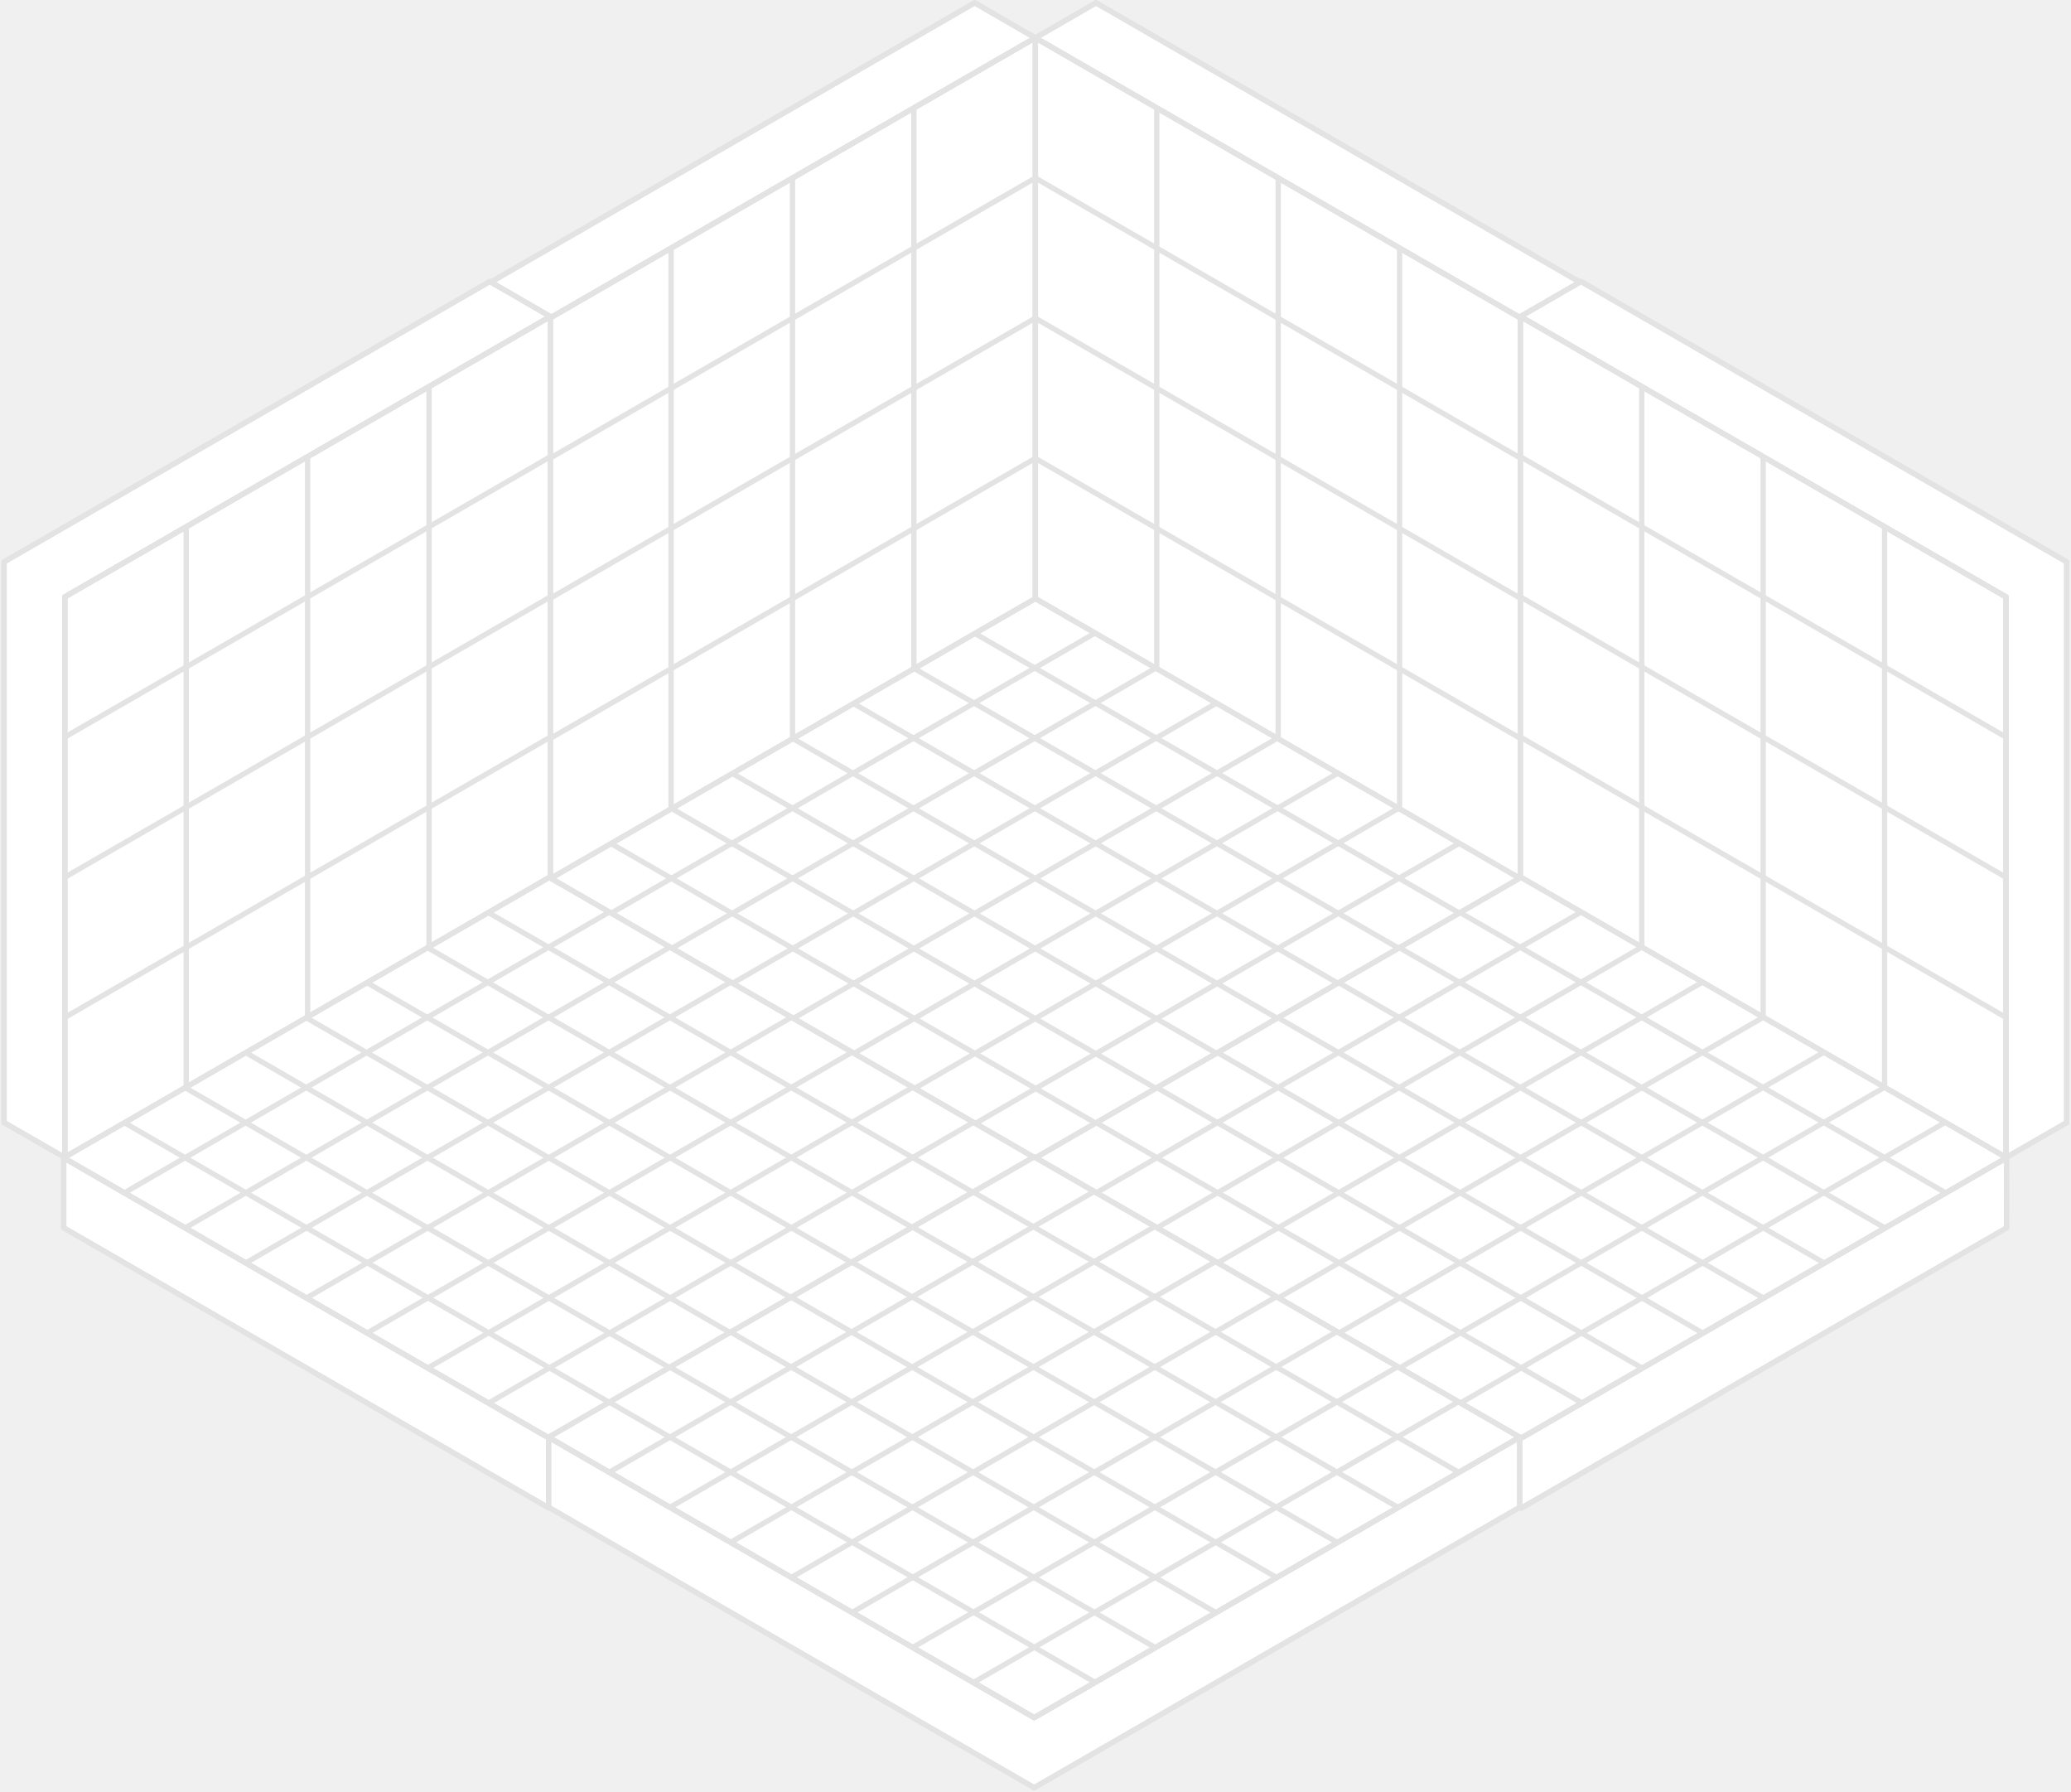
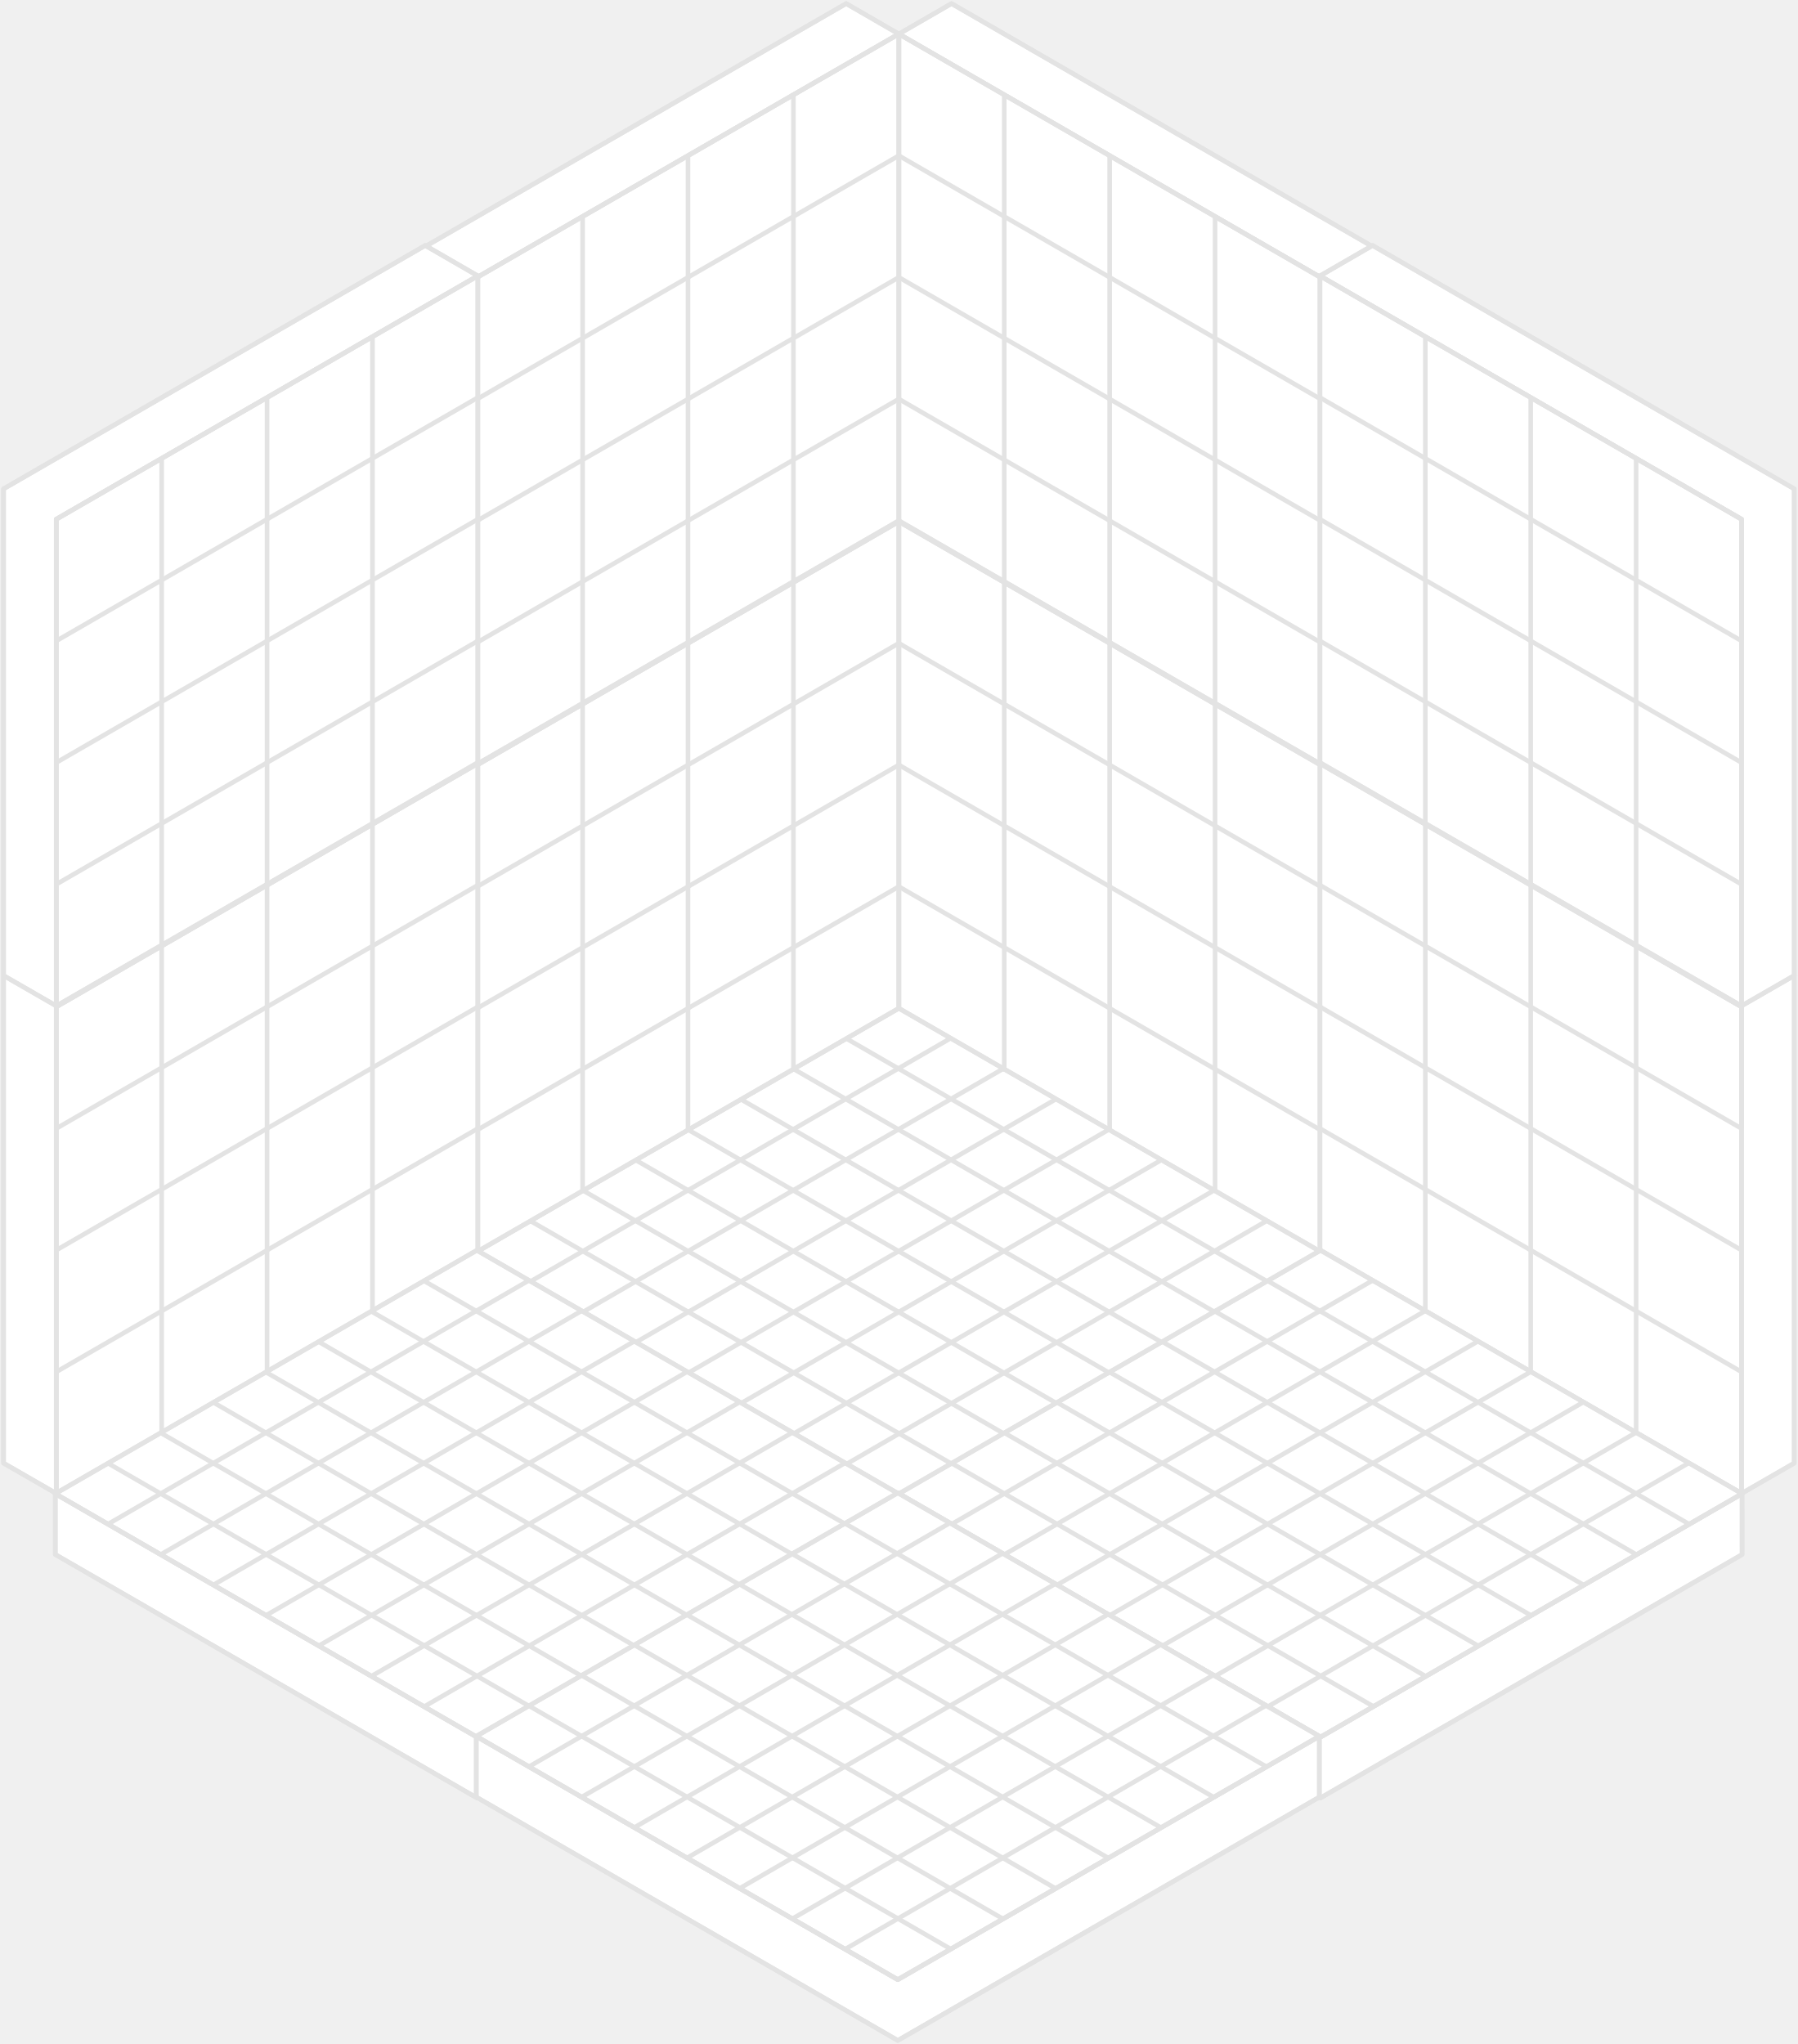
- <svg xmlns="http://www.w3.org/2000/svg" width="1008" height="872" viewBox="0 0 1008 872" fill="none">
-   <path d="M504.031 598.079L267.695 461.616V427.535L504.026 563.966L740.35 427.521L740.364 461.631L504.031 598.079Z" fill="white" stroke-width="2.578" stroke-linejoin="round" stroke="#E3E3E3" />
-   <path d="M504.027 291.065L267.688 427.515L504.027 563.968L740.35 427.509L504.027 291.065Z" fill="white" stroke-width="2.578" stroke-linecap="round" stroke-linejoin="round" stroke="#E3E3E3" />
-   <path d="M533.122 308.002L297.234 444.581" stroke-width="2.578" stroke-linejoin="round" stroke="#E3E3E3" />
-   <path d="M562.668 325.055L326.781 461.634" stroke-width="2.578" stroke-linejoin="round" stroke="#E3E3E3" />
-   <path d="M592.196 342.118L356.32 478.684" stroke-width="2.578" stroke-linejoin="round" stroke="#E3E3E3" />
-   <path d="M621.738 359.248L385.867 495.744" stroke-width="2.578" stroke-linejoin="round" stroke="#E3E3E3" />
-   <path d="M651.292 376.232L415.398 512.797" stroke-width="2.578" stroke-linejoin="round" stroke="#E3E3E3" />
-   <path d="M680.824 393.283L444.969 529.793" stroke-width="2.578" stroke-linejoin="round" stroke="#E3E3E3" />
-   <path d="M710.386 410.342L474.484 546.903" stroke-width="2.578" stroke-linejoin="round" stroke="#E3E3E3" />
-   <path d="M474.039 308L710.409 444.442" stroke-width="2.578" stroke-linejoin="round" stroke="#E3E3E3" />
-   <path d="M444.445 325.055L680.84 461.517" stroke-width="2.578" stroke-linejoin="round" stroke="#E3E3E3" />
-   <path d="M414.953 342.112L651.298 478.588" stroke-width="2.578" stroke-linejoin="round" stroke="#E3E3E3" />
-   <path d="M385.414 359.169L621.794 495.645" stroke-width="2.578" stroke-linejoin="round" stroke="#E3E3E3" />
-   <path d="M356.32 376.351L592.201 512.699" stroke-width="2.578" stroke-linejoin="round" stroke="#E3E3E3" />
-   <path d="M326.781 393.407L562.672 529.729" stroke-width="2.578" stroke-linejoin="round" stroke="#E3E3E3" />
-   <path d="M297.242 410.458L533.572 546.753" stroke-width="2.578" stroke-linejoin="round" stroke="#E3E3E3" />
-   <path d="M267.695 427.537L504.028 291.062L740.361 427.531L504.025 563.968L267.695 427.537Z" stroke-width="2.578" stroke-linecap="round" stroke-linejoin="round" stroke="#E3E3E3" />
-   <path d="M267.695 461.616L504.031 598.079L740.364 461.631L740.35 427.521L504.026 563.966L267.695 427.535V461.616Z" stroke-width="2.578" stroke-linejoin="round" stroke="#E3E3E3" />
-   <path d="M533.446 1.375L769.836 137.816V410.713L740.307 427.719V154.879L503.955 18.426L533.446 1.375Z" fill="white" stroke-width="2.578" stroke-linejoin="round" stroke="#E3E3E3" />
-   <path d="M503.951 18.432L740.283 154.871L740.289 427.769L503.951 291.323V18.432Z" fill="white" stroke-width="2.578" stroke-linejoin="round" stroke="#E3E3E3" />
-   <path d="M740.283 154.871L503.951 18.432V291.323L740.289 427.769L740.283 154.871Z" stroke-width="2.578" stroke-linejoin="round" stroke="#E3E3E3" />
-   <path d="M769.836 137.816L533.446 1.375L503.955 18.426L740.307 154.879V427.719L769.836 410.713V137.816Z" stroke-width="2.578" stroke-linejoin="round" stroke="#E3E3E3" />
-   <path d="M682.492 393.657C682.492 394.369 681.915 394.946 681.203 394.946C680.491 394.946 679.914 394.369 679.914 393.657H681.203H682.492ZM681.203 120.767H682.492V393.657H681.203H679.914V120.767H681.203Z" fill="#E3E3E3" />
-   <path d="M623.406 359.54C623.406 360.252 622.829 360.829 622.117 360.829C621.405 360.829 620.828 360.252 620.828 359.54H622.117H623.406ZM622.117 86.65L623.406 86.65L623.406 359.54H622.117H620.828L620.828 86.65L622.117 86.65Z" fill="#E3E3E3" />
-   <path d="M564.304 325.546C564.304 326.258 563.727 326.835 563.015 326.835C562.303 326.835 561.726 326.258 561.726 325.546H563.015H564.304ZM563.016 52.667L564.305 52.667L564.304 325.546H563.015H561.726L561.727 52.667L563.016 52.667Z" fill="#E3E3E3" />
-   <path d="M740.289 223.098L503.939 86.645" stroke-width="2.578" stroke-linejoin="round" stroke="#E3E3E3" />
-   <path d="M740.289 291.314L503.954 154.878" stroke-width="2.578" stroke-linejoin="round" stroke="#E3E3E3" />
-   <path d="M740.289 359.549L503.952 223.1" stroke-width="2.578" stroke-linejoin="round" stroke="#E3E3E3" />
-   <path d="M474.39 1.375L238 137.816V410.713L267.529 427.719V154.879L503.881 18.426L474.39 1.375Z" fill="white" stroke-width="2.578" stroke-linejoin="round" stroke="#E3E3E3" />
-   <path d="M503.885 18.432L267.553 154.871L267.547 427.769L503.885 291.323V18.432Z" fill="white" stroke-width="2.578" stroke-linejoin="round" stroke="#E3E3E3" />
-   <path d="M267.553 154.871L503.885 18.432V291.323L267.547 427.769L267.553 154.871Z" stroke-width="2.578" stroke-linejoin="round" stroke="#E3E3E3" />
-   <path d="M238 137.816L474.39 1.375L503.881 18.426L267.529 154.879V427.719L238 410.713V137.816Z" stroke-width="2.578" stroke-linejoin="round" stroke="#E3E3E3" />
-   <path d="M325.344 393.657C325.344 394.369 325.921 394.946 326.633 394.946C327.345 394.946 327.922 394.369 327.922 393.657H326.633H325.344ZM326.633 120.767H325.344V393.657H326.633H327.922V120.767H326.633Z" fill="#E3E3E3" />
-   <path d="M384.43 359.54C384.43 360.252 385.007 360.829 385.719 360.829C386.431 360.829 387.008 360.252 387.008 359.54H385.719H384.43ZM385.719 86.65L384.43 86.65L384.43 359.54H385.719H387.008L387.008 86.65L385.719 86.65Z" fill="#E3E3E3" />
-   <path d="M443.532 325.546C443.532 326.258 444.109 326.835 444.821 326.835C445.533 326.835 446.11 326.258 446.11 325.546H444.821H443.532ZM444.82 52.667L443.531 52.667L443.532 325.546H444.821H446.11L446.109 52.667L444.82 52.667Z" fill="#E3E3E3" />
-   <path d="M267.547 223.098L503.897 86.645" stroke-width="2.578" stroke-linejoin="round" stroke="#E3E3E3" />
-   <path d="M267.547 291.314L503.882 154.878" stroke-width="2.578" stroke-linejoin="round" stroke="#E3E3E3" />
-   <path d="M267.547 359.549L503.884 223.1" stroke-width="2.578" stroke-linejoin="round" stroke="#E3E3E3" />
-   <path d="M769.509 137L1005.9 273.441V546.338L976.37 563.344V290.504L740.017 154.051L769.509 137Z" fill="white" stroke-width="2.578" stroke-linejoin="round" stroke="#E3E3E3" />
-   <path d="M740.013 154.057L976.345 290.496L976.352 563.394L740.013 426.948V154.057Z" fill="white" stroke-width="2.578" stroke-linejoin="round" stroke="#E3E3E3" />
-   <path d="M976.345 290.496L740.013 154.057V426.948L976.352 563.394L976.345 290.496Z" stroke-width="2.578" stroke-linejoin="round" stroke="#E3E3E3" />
-   <path d="M1005.9 273.441L769.509 137L740.017 154.051L976.37 290.504V563.344L1005.9 546.338V273.441Z" stroke-width="2.578" stroke-linejoin="round" stroke="#E3E3E3" />
-   <path d="M918.555 529.282C918.555 529.994 917.978 530.571 917.266 530.571C916.554 530.571 915.977 529.994 915.977 529.282H917.266H918.555ZM917.266 256.392H918.555V529.282H917.266H915.977V256.392H917.266Z" fill="#E3E3E3" />
-   <path d="M859.469 495.165C859.469 495.877 858.892 496.454 858.18 496.454C857.468 496.454 856.891 495.877 856.891 495.165H858.18H859.469ZM858.18 222.275L859.469 222.275L859.469 495.165H858.18H856.891L856.891 222.275L858.18 222.275Z" fill="#E3E3E3" />
-   <path d="M800.367 461.171C800.367 461.883 799.79 462.46 799.078 462.46C798.366 462.46 797.789 461.883 797.789 461.171H799.078H800.367ZM799.078 188.292L800.367 188.292L800.367 461.171H799.078H797.789L797.789 188.292L799.078 188.292Z" fill="#E3E3E3" />
-   <path d="M976.352 358.723L740.001 222.271" stroke-width="2.578" stroke-linejoin="round" stroke="#E3E3E3" />
-   <path d="M976.352 426.939L740.016 290.503" stroke-width="2.578" stroke-linejoin="round" stroke="#E3E3E3" />
-   <path d="M976.352 495.174L740.014 358.725" stroke-width="2.578" stroke-linejoin="round" stroke="#E3E3E3" />
-   <path d="M238.39 137L2 273.441V546.338L31.529 563.344V290.504L267.881 154.051L238.39 137Z" fill="white" stroke-width="2.578" stroke-linejoin="round" stroke="#E3E3E3" />
-   <path d="M267.885 154.057L31.553 290.496L31.547 563.394L267.885 426.948V154.057Z" fill="white" stroke-width="2.578" stroke-linejoin="round" stroke="#E3E3E3" />
-   <path d="M31.553 290.496L267.885 154.057V426.948L31.547 563.394L31.553 290.496Z" stroke-width="2.578" stroke-linejoin="round" stroke="#E3E3E3" />
-   <path d="M2 273.441L238.39 137L267.881 154.051L31.529 290.504V563.344L2 546.338V273.441Z" stroke-width="2.578" stroke-linejoin="round" stroke="#E3E3E3" />
-   <path d="M89.344 529.282C89.344 529.994 89.921 530.571 90.633 530.571C91.345 530.571 91.922 529.994 91.922 529.282H90.633H89.344ZM90.633 256.392H89.344V529.282H90.633H91.922V256.392H90.633Z" fill="#E3E3E3" />
-   <path d="M148.43 495.165C148.43 495.877 149.007 496.454 149.719 496.454C150.431 496.454 151.008 495.877 151.008 495.165H149.719H148.43ZM149.719 222.275L148.43 222.275L148.43 495.165H149.719H151.008L151.008 222.275L149.719 222.275Z" fill="#E3E3E3" />
-   <path d="M207.532 461.171C207.532 461.883 208.109 462.46 208.821 462.46C209.533 462.46 210.11 461.883 210.11 461.171H208.821H207.532ZM208.82 188.292L207.531 188.292L207.532 461.171H208.821H210.11L210.109 188.292L208.82 188.292Z" fill="#E3E3E3" />
-   <path d="M31.547 358.723L267.897 222.271" stroke-width="2.578" stroke-linejoin="round" stroke="#E3E3E3" />
-   <path d="M31.547 426.939L267.882 290.503" stroke-width="2.578" stroke-linejoin="round" stroke="#E3E3E3" />
-   <path d="M31.547 495.174L267.884 358.725" stroke-width="2.578" stroke-linejoin="round" stroke="#E3E3E3" />
-   <path d="M267.343 734.017L31.008 597.553V563.473L267.338 699.904L503.662 563.458L503.676 597.569L267.343 734.017Z" fill="white" stroke-width="2.578" stroke-linejoin="round" stroke="#E3E3E3" />
-   <path d="M267.34 427.002L31 563.453L267.339 699.906L503.663 563.446L267.34 427.002Z" fill="white" stroke-width="2.578" stroke-linecap="round" stroke-linejoin="round" stroke="#E3E3E3" />
-   <path d="M296.435 443.94L60.547 580.519" stroke-width="2.578" stroke-linejoin="round" stroke="#E3E3E3" />
-   <path d="M325.98 460.993L90.094 597.572" stroke-width="2.578" stroke-linejoin="round" stroke="#E3E3E3" />
-   <path d="M355.508 478.055L119.633 614.622" stroke-width="2.578" stroke-linejoin="round" stroke="#E3E3E3" />
-   <path d="M385.05 495.186L149.18 631.681" stroke-width="2.578" stroke-linejoin="round" stroke="#E3E3E3" />
-   <path d="M414.605 512.17L178.711 648.735" stroke-width="2.578" stroke-linejoin="round" stroke="#E3E3E3" />
-   <path d="M444.136 529.221L208.281 665.73" stroke-width="2.578" stroke-linejoin="round" stroke="#E3E3E3" />
-   <path d="M473.698 546.279L237.797 682.84" stroke-width="2.578" stroke-linejoin="round" stroke="#E3E3E3" />
-   <path d="M237.352 443.937L473.722 580.379" stroke-width="2.578" stroke-linejoin="round" stroke="#E3E3E3" />
-   <path d="M207.758 460.993L444.153 597.454" stroke-width="2.578" stroke-linejoin="round" stroke="#E3E3E3" />
-   <path d="M178.266 478.049L414.611 614.525" stroke-width="2.578" stroke-linejoin="round" stroke="#E3E3E3" />
-   <path d="M148.727 495.107L385.106 631.583" stroke-width="2.578" stroke-linejoin="round" stroke="#E3E3E3" />
-   <path d="M119.633 512.288L355.513 648.636" stroke-width="2.578" stroke-linejoin="round" stroke="#E3E3E3" />
-   <path d="M90.094 529.344L325.985 665.667" stroke-width="2.578" stroke-linejoin="round" stroke="#E3E3E3" />
-   <path d="M60.555 546.396L296.884 682.69" stroke-width="2.578" stroke-linejoin="round" stroke="#E3E3E3" />
-   <path d="M31.008 563.474L267.34 427L503.674 563.468L267.337 699.906L31.008 563.474Z" stroke-width="2.578" stroke-linecap="round" stroke-linejoin="round" stroke="#E3E3E3" />
-   <path d="M31.008 597.553L267.343 734.017L503.676 597.569L503.662 563.458L267.338 699.904L31.008 563.473V597.553Z" stroke-width="2.578" stroke-linejoin="round" stroke="#E3E3E3" />
-   <path d="M740.343 734.017L504.008 597.553V563.473L740.338 699.904L976.662 563.458L976.676 597.569L740.343 734.017Z" fill="white" stroke-width="2.578" stroke-linejoin="round" stroke="#E3E3E3" />
-   <path d="M740.34 427.002L504 563.453L740.339 699.906L976.663 563.446L740.34 427.002Z" fill="white" stroke-width="2.578" stroke-linecap="round" stroke-linejoin="round" stroke="#E3E3E3" />
-   <path d="M769.435 443.94L533.547 580.519" stroke-width="2.578" stroke-linejoin="round" stroke="#E3E3E3" />
-   <path d="M798.98 460.993L563.094 597.572" stroke-width="2.578" stroke-linejoin="round" stroke="#E3E3E3" />
-   <path d="M828.508 478.055L592.633 614.622" stroke-width="2.578" stroke-linejoin="round" stroke="#E3E3E3" />
-   <path d="M858.05 495.186L622.18 631.681" stroke-width="2.578" stroke-linejoin="round" stroke="#E3E3E3" />
-   <path d="M887.605 512.17L651.711 648.735" stroke-width="2.578" stroke-linejoin="round" stroke="#E3E3E3" />
-   <path d="M917.136 529.221L681.281 665.73" stroke-width="2.578" stroke-linejoin="round" stroke="#E3E3E3" />
-   <path d="M946.698 546.279L710.797 682.84" stroke-width="2.578" stroke-linejoin="round" stroke="#E3E3E3" />
-   <path d="M710.352 443.937L946.722 580.379" stroke-width="2.578" stroke-linejoin="round" stroke="#E3E3E3" />
-   <path d="M680.758 460.993L917.153 597.454" stroke-width="2.578" stroke-linejoin="round" stroke="#E3E3E3" />
-   <path d="M651.266 478.049L887.611 614.525" stroke-width="2.578" stroke-linejoin="round" stroke="#E3E3E3" />
-   <path d="M621.727 495.107L858.106 631.583" stroke-width="2.578" stroke-linejoin="round" stroke="#E3E3E3" />
-   <path d="M592.633 512.288L828.513 648.636" stroke-width="2.578" stroke-linejoin="round" stroke="#E3E3E3" />
-   <path d="M563.094 529.344L798.985 665.667" stroke-width="2.578" stroke-linejoin="round" stroke="#E3E3E3" />
-   <path d="M533.555 546.396L769.884 682.69" stroke-width="2.578" stroke-linejoin="round" stroke="#E3E3E3" />
-   <path d="M504.008 563.474L740.34 427L976.674 563.468L740.337 699.906L504.008 563.474Z" stroke-width="2.578" stroke-linecap="round" stroke-linejoin="round" stroke="#E3E3E3" />
-   <path d="M504.008 597.553L740.343 734.017L976.676 597.569L976.662 563.458L740.338 699.904L504.008 563.473V597.553Z" stroke-width="2.578" stroke-linejoin="round" stroke="#E3E3E3" />
-   <path d="M503.343 870.017L267.008 733.553V699.473L503.338 835.904L739.662 699.458L739.676 733.569L503.343 870.017Z" fill="white" stroke-width="2.578" stroke-linejoin="round" stroke="#E3E3E3" />
-   <path d="M503.34 563.002L267 699.453L503.339 835.906L739.663 699.446L503.34 563.002Z" fill="white" stroke-width="2.578" stroke-linecap="round" stroke-linejoin="round" stroke="#E3E3E3" />
-   <path d="M532.435 579.94L296.547 716.519" stroke-width="2.578" stroke-linejoin="round" stroke="#E3E3E3" />
-   <path d="M561.98 596.993L326.094 733.572" stroke-width="2.578" stroke-linejoin="round" stroke="#E3E3E3" />
-   <path d="M591.508 614.055L355.633 750.622" stroke-width="2.578" stroke-linejoin="round" stroke="#E3E3E3" />
-   <path d="M621.05 631.186L385.18 767.681" stroke-width="2.578" stroke-linejoin="round" stroke="#E3E3E3" />
-   <path d="M650.605 648.17L414.711 784.735" stroke-width="2.578" stroke-linejoin="round" stroke="#E3E3E3" />
-   <path d="M680.136 665.221L444.281 801.73" stroke-width="2.578" stroke-linejoin="round" stroke="#E3E3E3" />
-   <path d="M709.698 682.279L473.797 818.84" stroke-width="2.578" stroke-linejoin="round" stroke="#E3E3E3" />
-   <path d="M473.352 579.937L709.722 716.379" stroke-width="2.578" stroke-linejoin="round" stroke="#E3E3E3" />
-   <path d="M443.758 596.993L680.153 733.454" stroke-width="2.578" stroke-linejoin="round" stroke="#E3E3E3" />
-   <path d="M414.266 614.049L650.611 750.525" stroke-width="2.578" stroke-linejoin="round" stroke="#E3E3E3" />
-   <path d="M384.727 631.107L621.106 767.583" stroke-width="2.578" stroke-linejoin="round" stroke="#E3E3E3" />
-   <path d="M355.633 648.288L591.513 784.636" stroke-width="2.578" stroke-linejoin="round" stroke="#E3E3E3" />
-   <path d="M326.094 665.344L561.985 801.667" stroke-width="2.578" stroke-linejoin="round" stroke="#E3E3E3" />
-   <path d="M296.555 682.396L532.884 818.69" stroke-width="2.578" stroke-linejoin="round" stroke="#E3E3E3" />
-   <path d="M267.008 699.474L503.34 563L739.674 699.468L503.337 835.906L267.008 699.474Z" stroke-width="2.578" stroke-linecap="round" stroke-linejoin="round" stroke="#E3E3E3" />
-   <path d="M267.008 733.553L503.343 870.017L739.676 733.569L739.662 699.458L503.338 835.904L267.008 699.473V733.553Z" stroke-width="2.578" stroke-linejoin="round" stroke="#E3E3E3" />
+ <svg xmlns="http://www.w3.org/2000/svg" width="1008" height="1146" viewBox="0 0 1008 1146" fill="none">
+   <path d="M504.031 872.079L267.695 735.616V701.535L504.026 837.966L740.35 701.521L740.364 735.631L504.031 872.079Z" fill="white" stroke-width="2.578" stroke-linejoin="round" stroke="#E3E3E3" />
+   <path d="M504.027 565.065L267.688 701.515L504.027 837.968L740.35 701.509L504.027 565.065Z" fill="white" stroke-width="2.578" stroke-linecap="round" stroke-linejoin="round" stroke="#E3E3E3" />
+   <path d="M533.122 582.002L297.234 718.581" stroke-width="2.578" stroke-linejoin="round" stroke="#E3E3E3" />
+   <path d="M562.668 599.055L326.781 735.634" stroke-width="2.578" stroke-linejoin="round" stroke="#E3E3E3" />
+   <path d="M592.196 616.118L356.32 752.684" stroke-width="2.578" stroke-linejoin="round" stroke="#E3E3E3" />
+   <path d="M621.738 633.248L385.867 769.744" stroke-width="2.578" stroke-linejoin="round" stroke="#E3E3E3" />
+   <path d="M651.292 650.232L415.398 786.797" stroke-width="2.578" stroke-linejoin="round" stroke="#E3E3E3" />
+   <path d="M680.824 667.283L444.969 803.793" stroke-width="2.578" stroke-linejoin="round" stroke="#E3E3E3" />
+   <path d="M710.386 684.342L474.484 820.903" stroke-width="2.578" stroke-linejoin="round" stroke="#E3E3E3" />
+   <path d="M474.039 582L710.409 718.442" stroke-width="2.578" stroke-linejoin="round" stroke="#E3E3E3" />
+   <path d="M444.445 599.055L680.84 735.517" stroke-width="2.578" stroke-linejoin="round" stroke="#E3E3E3" />
+   <path d="M414.953 616.112L651.298 752.588" stroke-width="2.578" stroke-linejoin="round" stroke="#E3E3E3" />
+   <path d="M385.414 633.169L621.794 769.645" stroke-width="2.578" stroke-linejoin="round" stroke="#E3E3E3" />
+   <path d="M356.32 650.351L592.201 786.699" stroke-width="2.578" stroke-linejoin="round" stroke="#E3E3E3" />
+   <path d="M326.781 667.407L562.672 803.729" stroke-width="2.578" stroke-linejoin="round" stroke="#E3E3E3" />
+   <path d="M297.242 684.458L533.572 820.753" stroke-width="2.578" stroke-linejoin="round" stroke="#E3E3E3" />
+   <path d="M267.695 701.537L504.028 565.062L740.361 701.531L504.025 837.968L267.695 701.537Z" stroke-width="2.578" stroke-linecap="round" stroke-linejoin="round" stroke="#E3E3E3" />
+   <path d="M267.695 735.616L504.031 872.079L740.364 735.631L740.35 701.521L504.026 837.966L267.695 701.535V735.616Z" stroke-width="2.578" stroke-linejoin="round" stroke="#E3E3E3" />
+   <path d="M533.446 275.375L769.836 411.816V684.713L740.307 701.719V428.879L503.955 292.426L533.446 275.375Z" fill="white" stroke-width="2.578" stroke-linejoin="round" stroke="#E3E3E3" />
+   <path d="M503.951 292.432L740.283 428.871L740.289 701.769L503.951 565.323V292.432Z" fill="white" stroke-width="2.578" stroke-linejoin="round" stroke="#E3E3E3" />
+   <path d="M740.283 428.871L503.951 292.432V565.323L740.289 701.769L740.283 428.871Z" stroke-width="2.578" stroke-linejoin="round" stroke="#E3E3E3" />
+   <path d="M769.836 411.816L533.446 275.375L503.955 292.426L740.307 428.879V701.719L769.836 684.713V411.816Z" stroke-width="2.578" stroke-linejoin="round" stroke="#E3E3E3" />
+   <path d="M682.492 667.657C682.492 668.369 681.915 668.946 681.203 668.946C680.491 668.946 679.914 668.369 679.914 667.657H681.203H682.492ZM681.203 394.767H682.492V667.657H681.203H679.914V394.767H681.203Z" fill="#E3E3E3" />
+   <path d="M623.406 633.54C623.406 634.252 622.829 634.829 622.117 634.829C621.405 634.829 620.828 634.252 620.828 633.54H622.117H623.406ZM622.117 360.65L623.406 360.65L623.406 633.54H622.117H620.828L620.828 360.65L622.117 360.65Z" fill="#E3E3E3" />
+   <path d="M564.304 599.546C564.304 600.258 563.727 600.835 563.015 600.835C562.303 600.835 561.726 600.258 561.726 599.546H563.015H564.304ZM563.016 326.667L564.305 326.667L564.304 599.546H563.015H561.726L561.727 326.667L563.016 326.667Z" fill="#E3E3E3" />
+   <path d="M740.289 497.098L503.939 360.646" stroke-width="2.578" stroke-linejoin="round" stroke="#E3E3E3" />
+   <path d="M740.289 565.314L503.954 428.878" stroke-width="2.578" stroke-linejoin="round" stroke="#E3E3E3" />
+   <path d="M740.289 633.549L503.952 497.1" stroke-width="2.578" stroke-linejoin="round" stroke="#E3E3E3" />
+   <path d="M533.446 2L769.836 138.441V411.338L740.307 428.344V155.504L503.955 19.051L533.446 2Z" fill="white" stroke-width="2.578" stroke-linejoin="round" stroke="#E3E3E3" />
+   <path d="M503.951 19.057L740.283 155.496L740.289 428.394L503.951 291.948V19.057Z" fill="white" stroke-width="2.578" stroke-linejoin="round" stroke="#E3E3E3" />
+   <path d="M740.283 155.496L503.951 19.057V291.948L740.289 428.394L740.283 155.496Z" stroke-width="2.578" stroke-linejoin="round" stroke="#E3E3E3" />
+   <path d="M769.836 138.441L533.446 2L503.955 19.051L740.307 155.504V428.344L769.836 411.338V138.441Z" stroke-width="2.578" stroke-linejoin="round" stroke="#E3E3E3" />
+   <path d="M682.492 394.282C682.492 394.994 681.915 395.571 681.203 395.571C680.491 395.571 679.914 394.994 679.914 394.282H681.203H682.492ZM681.203 121.392H682.492V394.282H681.203H679.914V121.392H681.203Z" fill="#E3E3E3" />
+   <path d="M623.406 360.165C623.406 360.877 622.829 361.454 622.117 361.454C621.405 361.454 620.828 360.877 620.828 360.165H622.117H623.406ZM622.117 87.275L623.406 87.275L623.406 360.165H622.117H620.828L620.828 87.275L622.117 87.275Z" fill="#E3E3E3" />
+   <path d="M564.304 326.171C564.304 326.883 563.727 327.46 563.015 327.46C562.303 327.46 561.726 326.883 561.726 326.171H563.015H564.304ZM563.016 53.292L564.305 53.292L564.304 326.171H563.015H561.726L561.727 53.292L563.016 53.292Z" fill="#E3E3E3" />
+   <path d="M740.289 223.723L503.939 87.27" stroke-width="2.578" stroke-linejoin="round" stroke="#E3E3E3" />
+   <path d="M740.289 291.939L503.954 155.503" stroke-width="2.578" stroke-linejoin="round" stroke="#E3E3E3" />
+   <path d="M740.289 360.174L503.952 223.725" stroke-width="2.578" stroke-linejoin="round" stroke="#E3E3E3" />
+   <path d="M474.39 275.375L238 411.816V684.713L267.529 701.719V428.879L503.881 292.426L474.39 275.375Z" fill="white" stroke-width="2.578" stroke-linejoin="round" stroke="#E3E3E3" />
+   <path d="M503.885 292.432L267.553 428.871L267.547 701.769L503.885 565.323V292.432Z" fill="white" stroke-width="2.578" stroke-linejoin="round" stroke="#E3E3E3" />
+   <path d="M267.553 428.871L503.885 292.432V565.323L267.547 701.769L267.553 428.871Z" stroke-width="2.578" stroke-linejoin="round" stroke="#E3E3E3" />
+   <path d="M238 411.816L474.39 275.375L503.881 292.426L267.529 428.879V701.719L238 684.713V411.816Z" stroke-width="2.578" stroke-linejoin="round" stroke="#E3E3E3" />
+   <path d="M325.344 667.657C325.344 668.369 325.921 668.946 326.633 668.946C327.345 668.946 327.922 668.369 327.922 667.657H326.633H325.344ZM326.633 394.767H325.344V667.657H326.633H327.922V394.767H326.633Z" fill="#E3E3E3" />
+   <path d="M384.43 633.54C384.43 634.252 385.007 634.829 385.719 634.829C386.431 634.829 387.008 634.252 387.008 633.54H385.719H384.43ZM385.719 360.65L384.43 360.65L384.43 633.54H385.719H387.008L387.008 360.65L385.719 360.65Z" fill="#E3E3E3" />
+   <path d="M443.532 599.546C443.532 600.258 444.109 600.835 444.821 600.835C445.533 600.835 446.11 600.258 446.11 599.546H444.821H443.532ZM444.82 326.667L443.531 326.667L443.532 599.546H444.821H446.11L446.109 326.667L444.82 326.667Z" fill="#E3E3E3" />
+   <path d="M267.547 497.098L503.897 360.646" stroke-width="2.578" stroke-linejoin="round" stroke="#E3E3E3" />
+   <path d="M267.547 565.314L503.882 428.878" stroke-width="2.578" stroke-linejoin="round" stroke="#E3E3E3" />
+   <path d="M267.547 633.549L503.884 497.1" stroke-width="2.578" stroke-linejoin="round" stroke="#E3E3E3" />
+   <path d="M474.39 2L238 138.441V411.338L267.529 428.344V155.504L503.881 19.051L474.39 2Z" fill="white" stroke-width="2.578" stroke-linejoin="round" stroke="#E3E3E3" />
+   <path d="M503.885 19.057L267.553 155.496L267.547 428.394L503.885 291.948V19.057Z" fill="white" stroke-width="2.578" stroke-linejoin="round" stroke="#E3E3E3" />
+   <path d="M267.553 155.496L503.885 19.057V291.948L267.547 428.394L267.553 155.496Z" stroke-width="2.578" stroke-linejoin="round" stroke="#E3E3E3" />
+   <path d="M238 138.441L474.39 2L503.881 19.051L267.529 155.504V428.344L238 411.338V138.441Z" stroke-width="2.578" stroke-linejoin="round" stroke="#E3E3E3" />
+   <path d="M325.344 394.282C325.344 394.994 325.921 395.571 326.633 395.571C327.345 395.571 327.922 394.994 327.922 394.282H326.633H325.344ZM326.633 121.392H325.344V394.282H326.633H327.922V121.392H326.633Z" fill="#E3E3E3" />
+   <path d="M384.43 360.165C384.43 360.877 385.007 361.454 385.719 361.454C386.431 361.454 387.008 360.877 387.008 360.165H385.719H384.43ZM385.719 87.275L384.43 87.275L384.43 360.165H385.719H387.008L387.008 87.275L385.719 87.275Z" fill="#E3E3E3" />
+   <path d="M443.532 326.171C443.532 326.883 444.109 327.46 444.821 327.46C445.533 327.46 446.11 326.883 446.11 326.171H444.821H443.532ZM444.82 53.292L443.531 53.292L443.532 326.171H444.821H446.11L446.109 53.292L444.82 53.292Z" fill="#E3E3E3" />
+   <path d="M267.547 223.723L503.897 87.27" stroke-width="2.578" stroke-linejoin="round" stroke="#E3E3E3" />
+   <path d="M267.547 291.939L503.882 155.503" stroke-width="2.578" stroke-linejoin="round" stroke="#E3E3E3" />
+   <path d="M267.547 360.174L503.884 223.725" stroke-width="2.578" stroke-linejoin="round" stroke="#E3E3E3" />
+   <path d="M769.509 411L1005.9 547.441V820.338L976.37 837.344V564.504L740.017 428.051L769.509 411Z" fill="white" stroke-width="2.578" stroke-linejoin="round" stroke="#E3E3E3" />
+   <path d="M740.013 428.057L976.345 564.496L976.352 837.394L740.013 700.948V428.057Z" fill="white" stroke-width="2.578" stroke-linejoin="round" stroke="#E3E3E3" />
+   <path d="M976.345 564.496L740.013 428.057V700.948L976.352 837.394L976.345 564.496Z" stroke-width="2.578" stroke-linejoin="round" stroke="#E3E3E3" />
+   <path d="M1005.9 547.441L769.509 411L740.017 428.051L976.37 564.504V837.344L1005.9 820.338V547.441Z" stroke-width="2.578" stroke-linejoin="round" stroke="#E3E3E3" />
+   <path d="M918.555 803.282C918.555 803.994 917.978 804.571 917.266 804.571C916.554 804.571 915.977 803.994 915.977 803.282H917.266H918.555ZM917.266 530.392H918.555V803.282H917.266H915.977V530.392H917.266Z" fill="#E3E3E3" />
+   <path d="M859.469 769.165C859.469 769.877 858.892 770.454 858.18 770.454C857.468 770.454 856.891 769.877 856.891 769.165H858.18H859.469ZM858.18 496.275L859.469 496.275L859.469 769.165H858.18H856.891L856.891 496.275L858.18 496.275Z" fill="#E3E3E3" />
+   <path d="M800.367 735.171C800.367 735.883 799.79 736.46 799.078 736.46C798.366 736.46 797.789 735.883 797.789 735.171H799.078H800.367ZM799.078 462.292L800.367 462.292L800.367 735.171H799.078H797.789L797.789 462.292L799.078 462.292Z" fill="#E3E3E3" />
+   <path d="M976.352 632.723L740.001 496.271" stroke-width="2.578" stroke-linejoin="round" stroke="#E3E3E3" />
+   <path d="M976.352 700.939L740.016 564.503" stroke-width="2.578" stroke-linejoin="round" stroke="#E3E3E3" />
+   <path d="M976.352 769.174L740.014 632.725" stroke-width="2.578" stroke-linejoin="round" stroke="#E3E3E3" />
+   <path d="M769.509 137.625L1005.9 274.066V546.963L976.37 563.969V291.129L740.017 154.676L769.509 137.625Z" fill="white" stroke-width="2.578" stroke-linejoin="round" stroke="#E3E3E3" />
+   <path d="M740.013 154.682L976.345 291.121L976.352 564.019L740.013 427.573V154.682Z" fill="white" stroke-width="2.578" stroke-linejoin="round" stroke="#E3E3E3" />
+   <path d="M976.345 291.121L740.013 154.682V427.573L976.352 564.019L976.345 291.121Z" stroke-width="2.578" stroke-linejoin="round" stroke="#E3E3E3" />
+   <path d="M1005.9 274.066L769.509 137.625L740.017 154.676L976.37 291.129V563.969L1005.9 546.963V274.066Z" stroke-width="2.578" stroke-linejoin="round" stroke="#E3E3E3" />
+   <path d="M918.555 529.907C918.555 530.619 917.978 531.196 917.266 531.196C916.554 531.196 915.977 530.619 915.977 529.907H917.266H918.555ZM917.266 257.017H918.555V529.907H917.266H915.977V257.017H917.266Z" fill="#E3E3E3" />
+   <path d="M859.469 495.79C859.469 496.502 858.892 497.079 858.18 497.079C857.468 497.079 856.891 496.502 856.891 495.79H858.18H859.469ZM858.18 222.9L859.469 222.9L859.469 495.79H858.18H856.891L856.891 222.9L858.18 222.9Z" fill="#E3E3E3" />
+   <path d="M800.367 461.796C800.367 462.508 799.79 463.085 799.078 463.085C798.366 463.085 797.789 462.508 797.789 461.796H799.078H800.367ZM799.078 188.917L800.367 188.917L800.367 461.796H799.078H797.789L797.789 188.917L799.078 188.917Z" fill="#E3E3E3" />
+   <path d="M976.352 359.348L740.001 222.896" stroke-width="2.578" stroke-linejoin="round" stroke="#E3E3E3" />
+   <path d="M976.352 427.564L740.016 291.128" stroke-width="2.578" stroke-linejoin="round" stroke="#E3E3E3" />
+   <path d="M976.352 495.799L740.014 359.35" stroke-width="2.578" stroke-linejoin="round" stroke="#E3E3E3" />
+   <path d="M238.39 411L2 547.441V820.338L31.529 837.344V564.504L267.881 428.051L238.39 411Z" fill="white" stroke-width="2.578" stroke-linejoin="round" stroke="#E3E3E3" />
+   <path d="M267.885 428.057L31.553 564.496L31.547 837.394L267.885 700.948V428.057Z" fill="white" stroke-width="2.578" stroke-linejoin="round" stroke="#E3E3E3" />
+   <path d="M31.553 564.496L267.885 428.057V700.948L31.547 837.394L31.553 564.496Z" stroke-width="2.578" stroke-linejoin="round" stroke="#E3E3E3" />
+   <path d="M2 547.441L238.39 411L267.881 428.051L31.529 564.504V837.344L2 820.338V547.441Z" stroke-width="2.578" stroke-linejoin="round" stroke="#E3E3E3" />
+   <path d="M89.344 803.282C89.344 803.994 89.921 804.571 90.633 804.571C91.345 804.571 91.922 803.994 91.922 803.282H90.633H89.344ZM90.633 530.392H89.344V803.282H90.633H91.922V530.392H90.633Z" fill="#E3E3E3" />
+   <path d="M148.43 769.165C148.43 769.877 149.007 770.454 149.719 770.454C150.431 770.454 151.008 769.877 151.008 769.165H149.719H148.43ZM149.719 496.275L148.43 496.275L148.43 769.165H149.719H151.008L151.008 496.275L149.719 496.275Z" fill="#E3E3E3" />
+   <path d="M207.532 735.171C207.532 735.883 208.109 736.46 208.821 736.46C209.533 736.46 210.11 735.883 210.11 735.171H208.821H207.532ZM208.82 462.292L207.531 462.292L207.532 735.171H208.821H210.11L210.109 462.292L208.82 462.292Z" fill="#E3E3E3" />
+   <path d="M31.547 632.723L267.897 496.271" stroke-width="2.578" stroke-linejoin="round" stroke="#E3E3E3" />
+   <path d="M31.547 700.939L267.882 564.503" stroke-width="2.578" stroke-linejoin="round" stroke="#E3E3E3" />
+   <path d="M31.547 769.174L267.884 632.725" stroke-width="2.578" stroke-linejoin="round" stroke="#E3E3E3" />
+   <path d="M238.39 137.625L2 274.066V546.963L31.529 563.969V291.129L267.881 154.676L238.39 137.625Z" fill="white" stroke-width="2.578" stroke-linejoin="round" stroke="#E3E3E3" />
+   <path d="M267.885 154.682L31.553 291.121L31.547 564.019L267.885 427.573V154.682Z" fill="white" stroke-width="2.578" stroke-linejoin="round" stroke="#E3E3E3" />
+   <path d="M31.553 291.121L267.885 154.682V427.573L31.547 564.019L31.553 291.121Z" stroke-width="2.578" stroke-linejoin="round" stroke="#E3E3E3" />
+   <path d="M2 274.066L238.39 137.625L267.881 154.676L31.529 291.129V563.969L2 546.963V274.066Z" stroke-width="2.578" stroke-linejoin="round" stroke="#E3E3E3" />
+   <path d="M89.344 529.907C89.344 530.619 89.921 531.196 90.633 531.196C91.345 531.196 91.922 530.619 91.922 529.907H90.633H89.344ZM90.633 257.017H89.344V529.907H90.633H91.922V257.017H90.633Z" fill="#E3E3E3" />
+   <path d="M148.43 495.79C148.43 496.502 149.007 497.079 149.719 497.079C150.431 497.079 151.008 496.502 151.008 495.79H149.719H148.43ZM149.719 222.9L148.43 222.9L148.43 495.79H149.719H151.008L151.008 222.9L149.719 222.9Z" fill="#E3E3E3" />
+   <path d="M207.532 461.796C207.532 462.508 208.109 463.085 208.821 463.085C209.533 463.085 210.11 462.508 210.11 461.796H208.821H207.532ZM208.82 188.917L207.531 188.917L207.532 461.796H208.821H210.11L210.109 188.917L208.82 188.917Z" fill="#E3E3E3" />
+   <path d="M31.547 359.348L267.897 222.896" stroke-width="2.578" stroke-linejoin="round" stroke="#E3E3E3" />
+   <path d="M31.547 427.564L267.882 291.128" stroke-width="2.578" stroke-linejoin="round" stroke="#E3E3E3" />
+   <path d="M31.547 495.799L267.884 359.35" stroke-width="2.578" stroke-linejoin="round" stroke="#E3E3E3" />
+   <path d="M267.343 1008.02L31.008 871.553V837.473L267.338 973.904L503.662 837.458L503.676 871.569L267.343 1008.02Z" fill="white" stroke-width="2.578" stroke-linejoin="round" stroke="#E3E3E3" />
+   <path d="M267.34 701.002L31 837.453L267.339 973.906L503.663 837.446L267.34 701.002Z" fill="white" stroke-width="2.578" stroke-linecap="round" stroke-linejoin="round" stroke="#E3E3E3" />
+   <path d="M296.435 717.94L60.547 854.519" stroke-width="2.578" stroke-linejoin="round" stroke="#E3E3E3" />
+   <path d="M325.98 734.993L90.094 871.572" stroke-width="2.578" stroke-linejoin="round" stroke="#E3E3E3" />
+   <path d="M355.508 752.055L119.633 888.622" stroke-width="2.578" stroke-linejoin="round" stroke="#E3E3E3" />
+   <path d="M385.05 769.186L149.18 905.681" stroke-width="2.578" stroke-linejoin="round" stroke="#E3E3E3" />
+   <path d="M414.605 786.17L178.711 922.735" stroke-width="2.578" stroke-linejoin="round" stroke="#E3E3E3" />
+   <path d="M444.136 803.221L208.281 939.73" stroke-width="2.578" stroke-linejoin="round" stroke="#E3E3E3" />
+   <path d="M473.698 820.279L237.797 956.84" stroke-width="2.578" stroke-linejoin="round" stroke="#E3E3E3" />
+   <path d="M237.352 717.937L473.722 854.379" stroke-width="2.578" stroke-linejoin="round" stroke="#E3E3E3" />
+   <path d="M207.758 734.993L444.153 871.454" stroke-width="2.578" stroke-linejoin="round" stroke="#E3E3E3" />
+   <path d="M178.266 752.049L414.611 888.525" stroke-width="2.578" stroke-linejoin="round" stroke="#E3E3E3" />
+   <path d="M148.727 769.107L385.106 905.583" stroke-width="2.578" stroke-linejoin="round" stroke="#E3E3E3" />
+   <path d="M119.633 786.288L355.513 922.636" stroke-width="2.578" stroke-linejoin="round" stroke="#E3E3E3" />
+   <path d="M90.094 803.344L325.985 939.667" stroke-width="2.578" stroke-linejoin="round" stroke="#E3E3E3" />
+   <path d="M60.555 820.396L296.884 956.69" stroke-width="2.578" stroke-linejoin="round" stroke="#E3E3E3" />
+   <path d="M31.008 837.474L267.34 701L503.674 837.468L267.337 973.906L31.008 837.474Z" stroke-width="2.578" stroke-linecap="round" stroke-linejoin="round" stroke="#E3E3E3" />
+   <path d="M31.008 871.553L267.343 1008.02L503.676 871.569L503.662 837.458L267.338 973.904L31.008 837.473V871.553Z" stroke-width="2.578" stroke-linejoin="round" stroke="#E3E3E3" />
+   <path d="M740.343 1008.02L504.008 871.553V837.473L740.338 973.904L976.662 837.458L976.676 871.569L740.343 1008.02Z" fill="white" stroke-width="2.578" stroke-linejoin="round" stroke="#E3E3E3" />
+   <path d="M740.34 701.002L504 837.453L740.339 973.906L976.663 837.446L740.34 701.002Z" fill="white" stroke-width="2.578" stroke-linecap="round" stroke-linejoin="round" stroke="#E3E3E3" />
+   <path d="M769.435 717.94L533.547 854.519" stroke-width="2.578" stroke-linejoin="round" stroke="#E3E3E3" />
+   <path d="M798.98 734.993L563.094 871.572" stroke-width="2.578" stroke-linejoin="round" stroke="#E3E3E3" />
+   <path d="M828.508 752.055L592.633 888.622" stroke-width="2.578" stroke-linejoin="round" stroke="#E3E3E3" />
+   <path d="M858.05 769.186L622.18 905.681" stroke-width="2.578" stroke-linejoin="round" stroke="#E3E3E3" />
+   <path d="M887.605 786.17L651.711 922.735" stroke-width="2.578" stroke-linejoin="round" stroke="#E3E3E3" />
+   <path d="M917.136 803.221L681.281 939.73" stroke-width="2.578" stroke-linejoin="round" stroke="#E3E3E3" />
+   <path d="M946.698 820.279L710.797 956.84" stroke-width="2.578" stroke-linejoin="round" stroke="#E3E3E3" />
+   <path d="M710.352 717.937L946.722 854.379" stroke-width="2.578" stroke-linejoin="round" stroke="#E3E3E3" />
+   <path d="M680.758 734.993L917.153 871.454" stroke-width="2.578" stroke-linejoin="round" stroke="#E3E3E3" />
+   <path d="M651.266 752.049L887.611 888.525" stroke-width="2.578" stroke-linejoin="round" stroke="#E3E3E3" />
+   <path d="M621.727 769.107L858.106 905.583" stroke-width="2.578" stroke-linejoin="round" stroke="#E3E3E3" />
+   <path d="M592.633 786.288L828.513 922.636" stroke-width="2.578" stroke-linejoin="round" stroke="#E3E3E3" />
+   <path d="M563.094 803.344L798.985 939.667" stroke-width="2.578" stroke-linejoin="round" stroke="#E3E3E3" />
+   <path d="M533.555 820.396L769.884 956.69" stroke-width="2.578" stroke-linejoin="round" stroke="#E3E3E3" />
+   <path d="M504.008 837.474L740.34 701L976.674 837.468L740.337 973.906L504.008 837.474Z" stroke-width="2.578" stroke-linecap="round" stroke-linejoin="round" stroke="#E3E3E3" />
+   <path d="M504.008 871.553L740.343 1008.02L976.676 871.569L976.662 837.458L740.338 973.904L504.008 837.473V871.553Z" stroke-width="2.578" stroke-linejoin="round" stroke="#E3E3E3" />
+   <path d="M503.343 1144.02L267.008 1007.55V973.473L503.338 1109.9L739.662 973.458L739.676 1007.57L503.343 1144.02Z" fill="white" stroke-width="2.578" stroke-linejoin="round" stroke="#E3E3E3" />
+   <path d="M503.34 837.002L267 973.453L503.339 1109.91L739.663 973.446L503.34 837.002Z" fill="white" stroke-width="2.578" stroke-linecap="round" stroke-linejoin="round" stroke="#E3E3E3" />
+   <path d="M532.435 853.94L296.547 990.519" stroke-width="2.578" stroke-linejoin="round" stroke="#E3E3E3" />
+   <path d="M561.98 870.993L326.094 1007.57" stroke-width="2.578" stroke-linejoin="round" stroke="#E3E3E3" />
+   <path d="M591.508 888.055L355.633 1024.62" stroke-width="2.578" stroke-linejoin="round" stroke="#E3E3E3" />
+   <path d="M621.05 905.186L385.18 1041.68" stroke-width="2.578" stroke-linejoin="round" stroke="#E3E3E3" />
+   <path d="M650.605 922.17L414.711 1058.73" stroke-width="2.578" stroke-linejoin="round" stroke="#E3E3E3" />
+   <path d="M680.136 939.221L444.281 1075.73" stroke-width="2.578" stroke-linejoin="round" stroke="#E3E3E3" />
+   <path d="M709.698 956.279L473.797 1092.84" stroke-width="2.578" stroke-linejoin="round" stroke="#E3E3E3" />
+   <path d="M473.352 853.937L709.722 990.379" stroke-width="2.578" stroke-linejoin="round" stroke="#E3E3E3" />
+   <path d="M443.758 870.993L680.153 1007.45" stroke-width="2.578" stroke-linejoin="round" stroke="#E3E3E3" />
+   <path d="M414.266 888.049L650.611 1024.53" stroke-width="2.578" stroke-linejoin="round" stroke="#E3E3E3" />
+   <path d="M384.727 905.107L621.106 1041.58" stroke-width="2.578" stroke-linejoin="round" stroke="#E3E3E3" />
+   <path d="M355.633 922.288L591.513 1058.64" stroke-width="2.578" stroke-linejoin="round" stroke="#E3E3E3" />
+   <path d="M326.094 939.344L561.985 1075.67" stroke-width="2.578" stroke-linejoin="round" stroke="#E3E3E3" />
+   <path d="M296.555 956.396L532.884 1092.69" stroke-width="2.578" stroke-linejoin="round" stroke="#E3E3E3" />
+   <path d="M267.008 973.474L503.34 837L739.674 973.468L503.337 1109.91L267.008 973.474Z" stroke-width="2.578" stroke-linecap="round" stroke-linejoin="round" stroke="#E3E3E3" />
+   <path d="M267.008 1007.55L503.343 1144.02L739.676 1007.57L739.662 973.458L503.338 1109.9L267.008 973.473V1007.55Z" stroke-width="2.578" stroke-linejoin="round" stroke="#E3E3E3" />
</svg>
